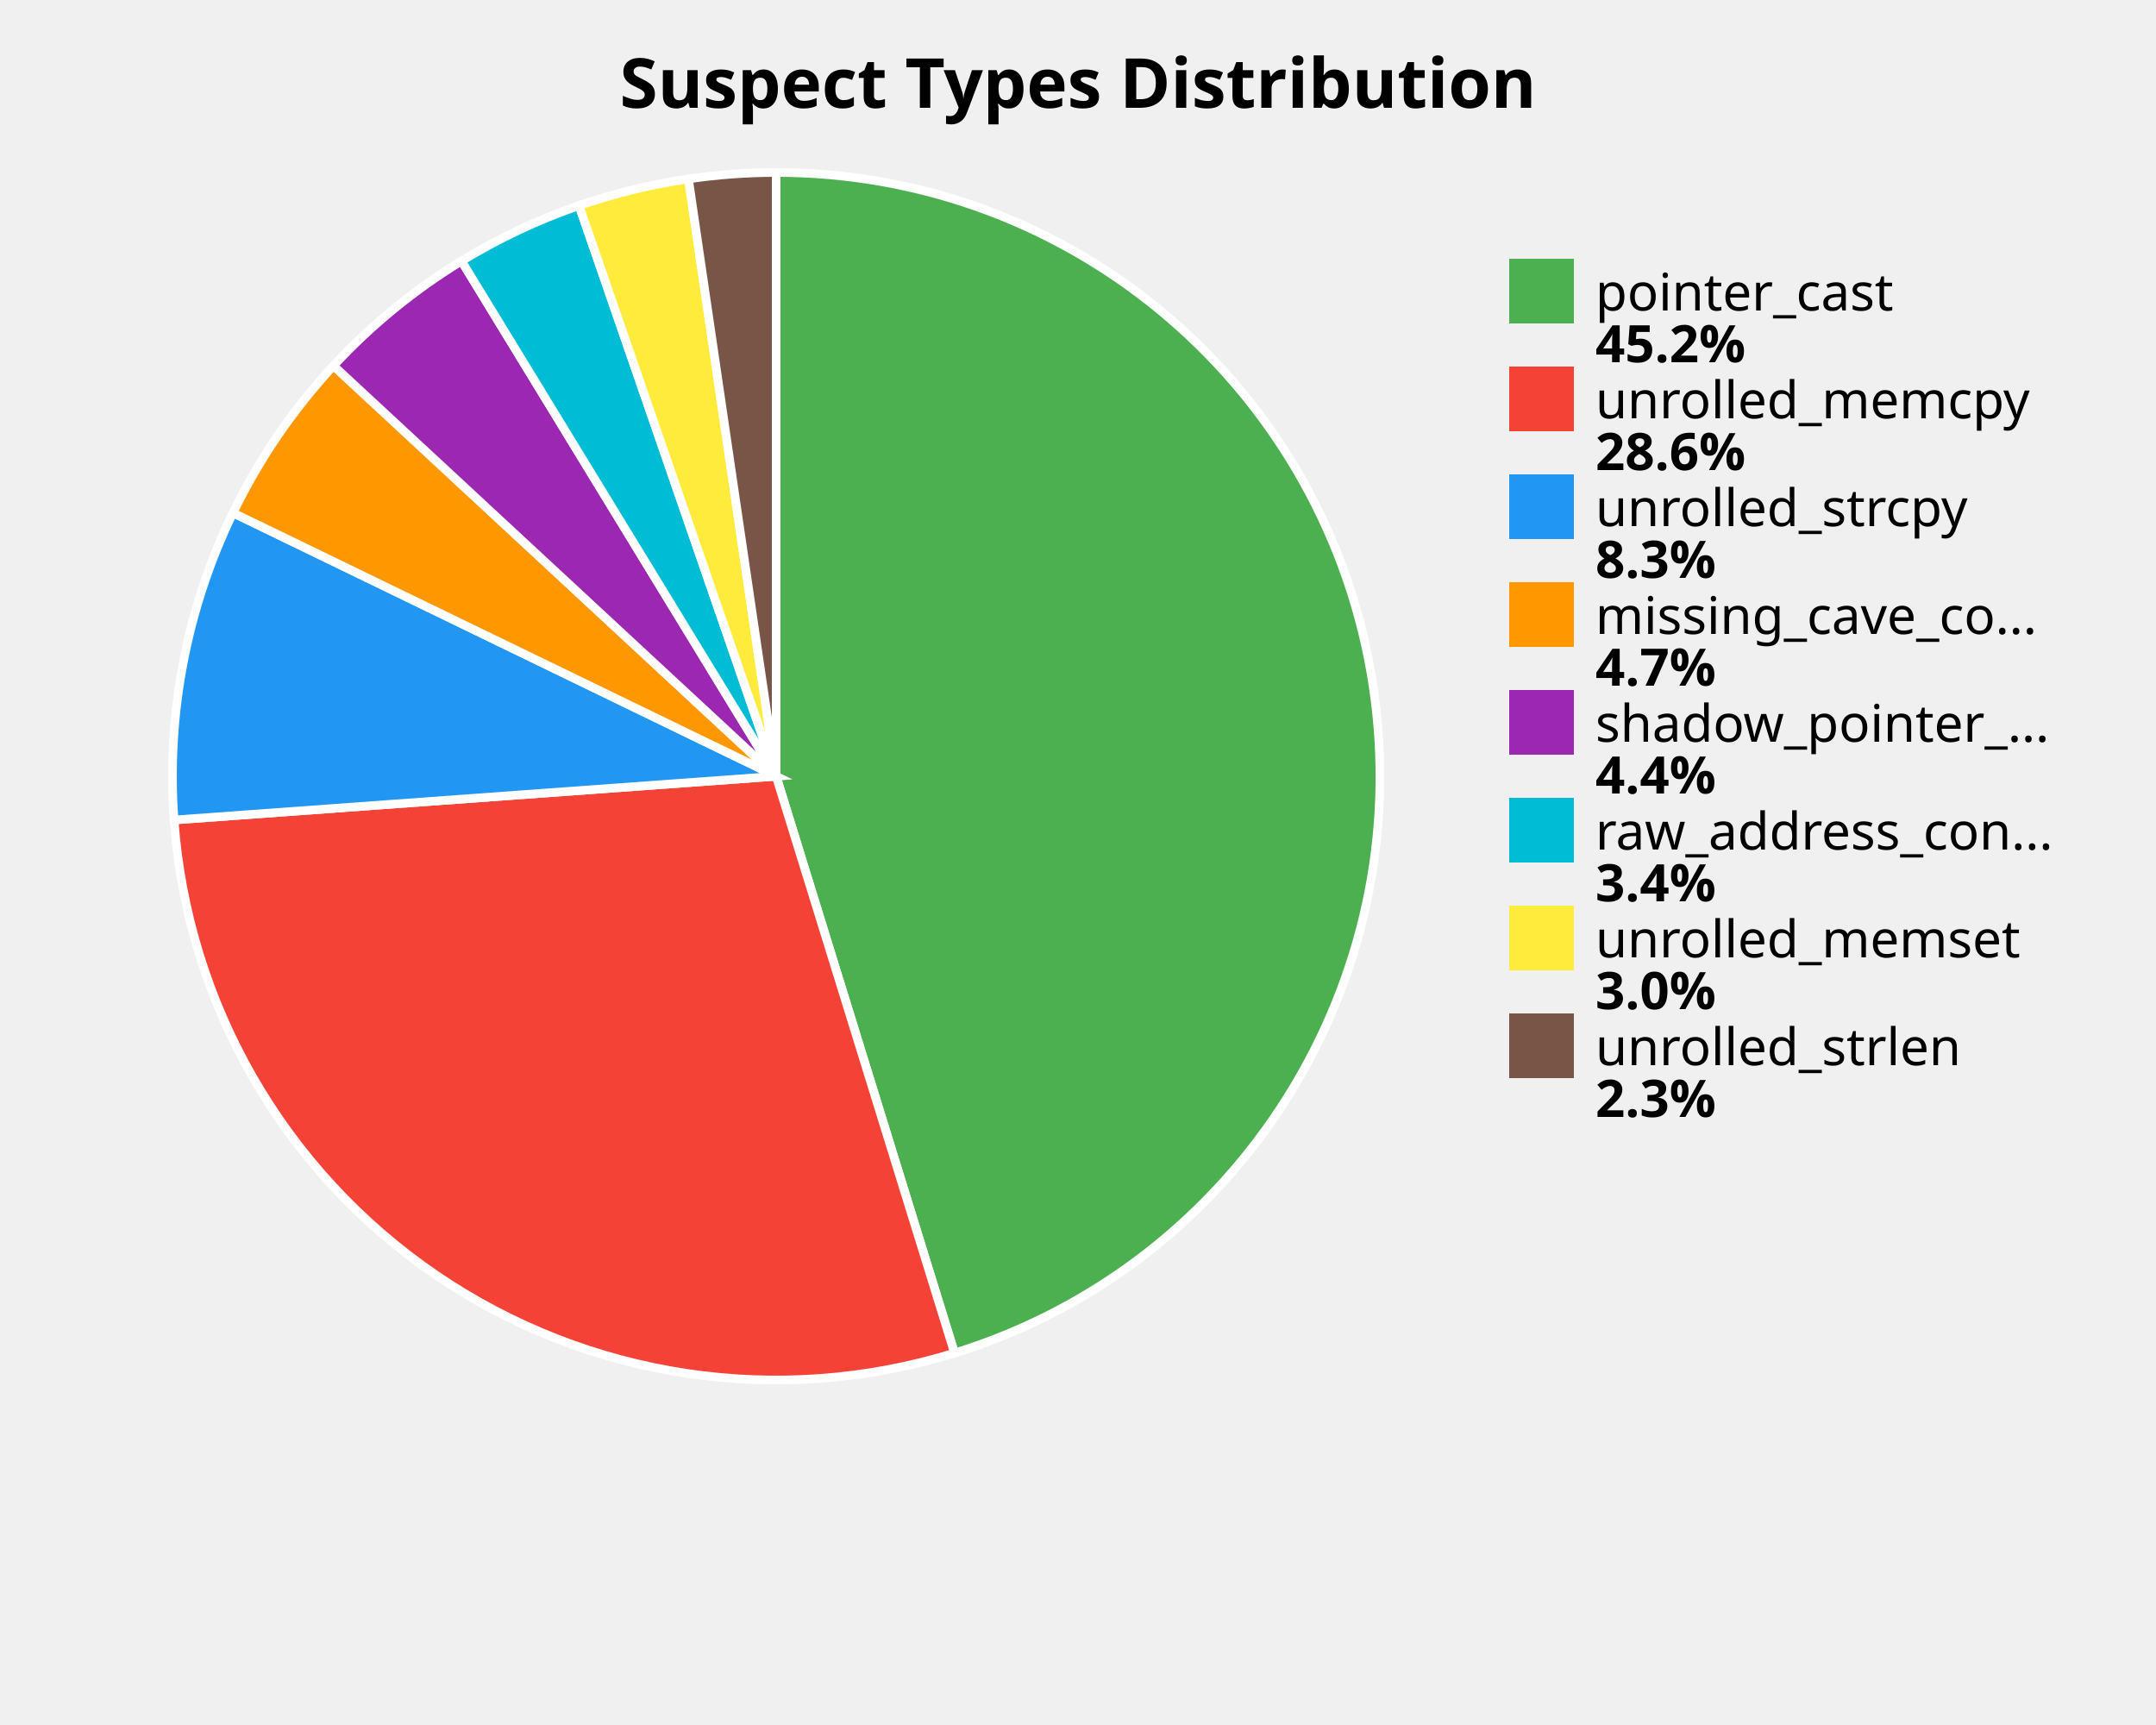
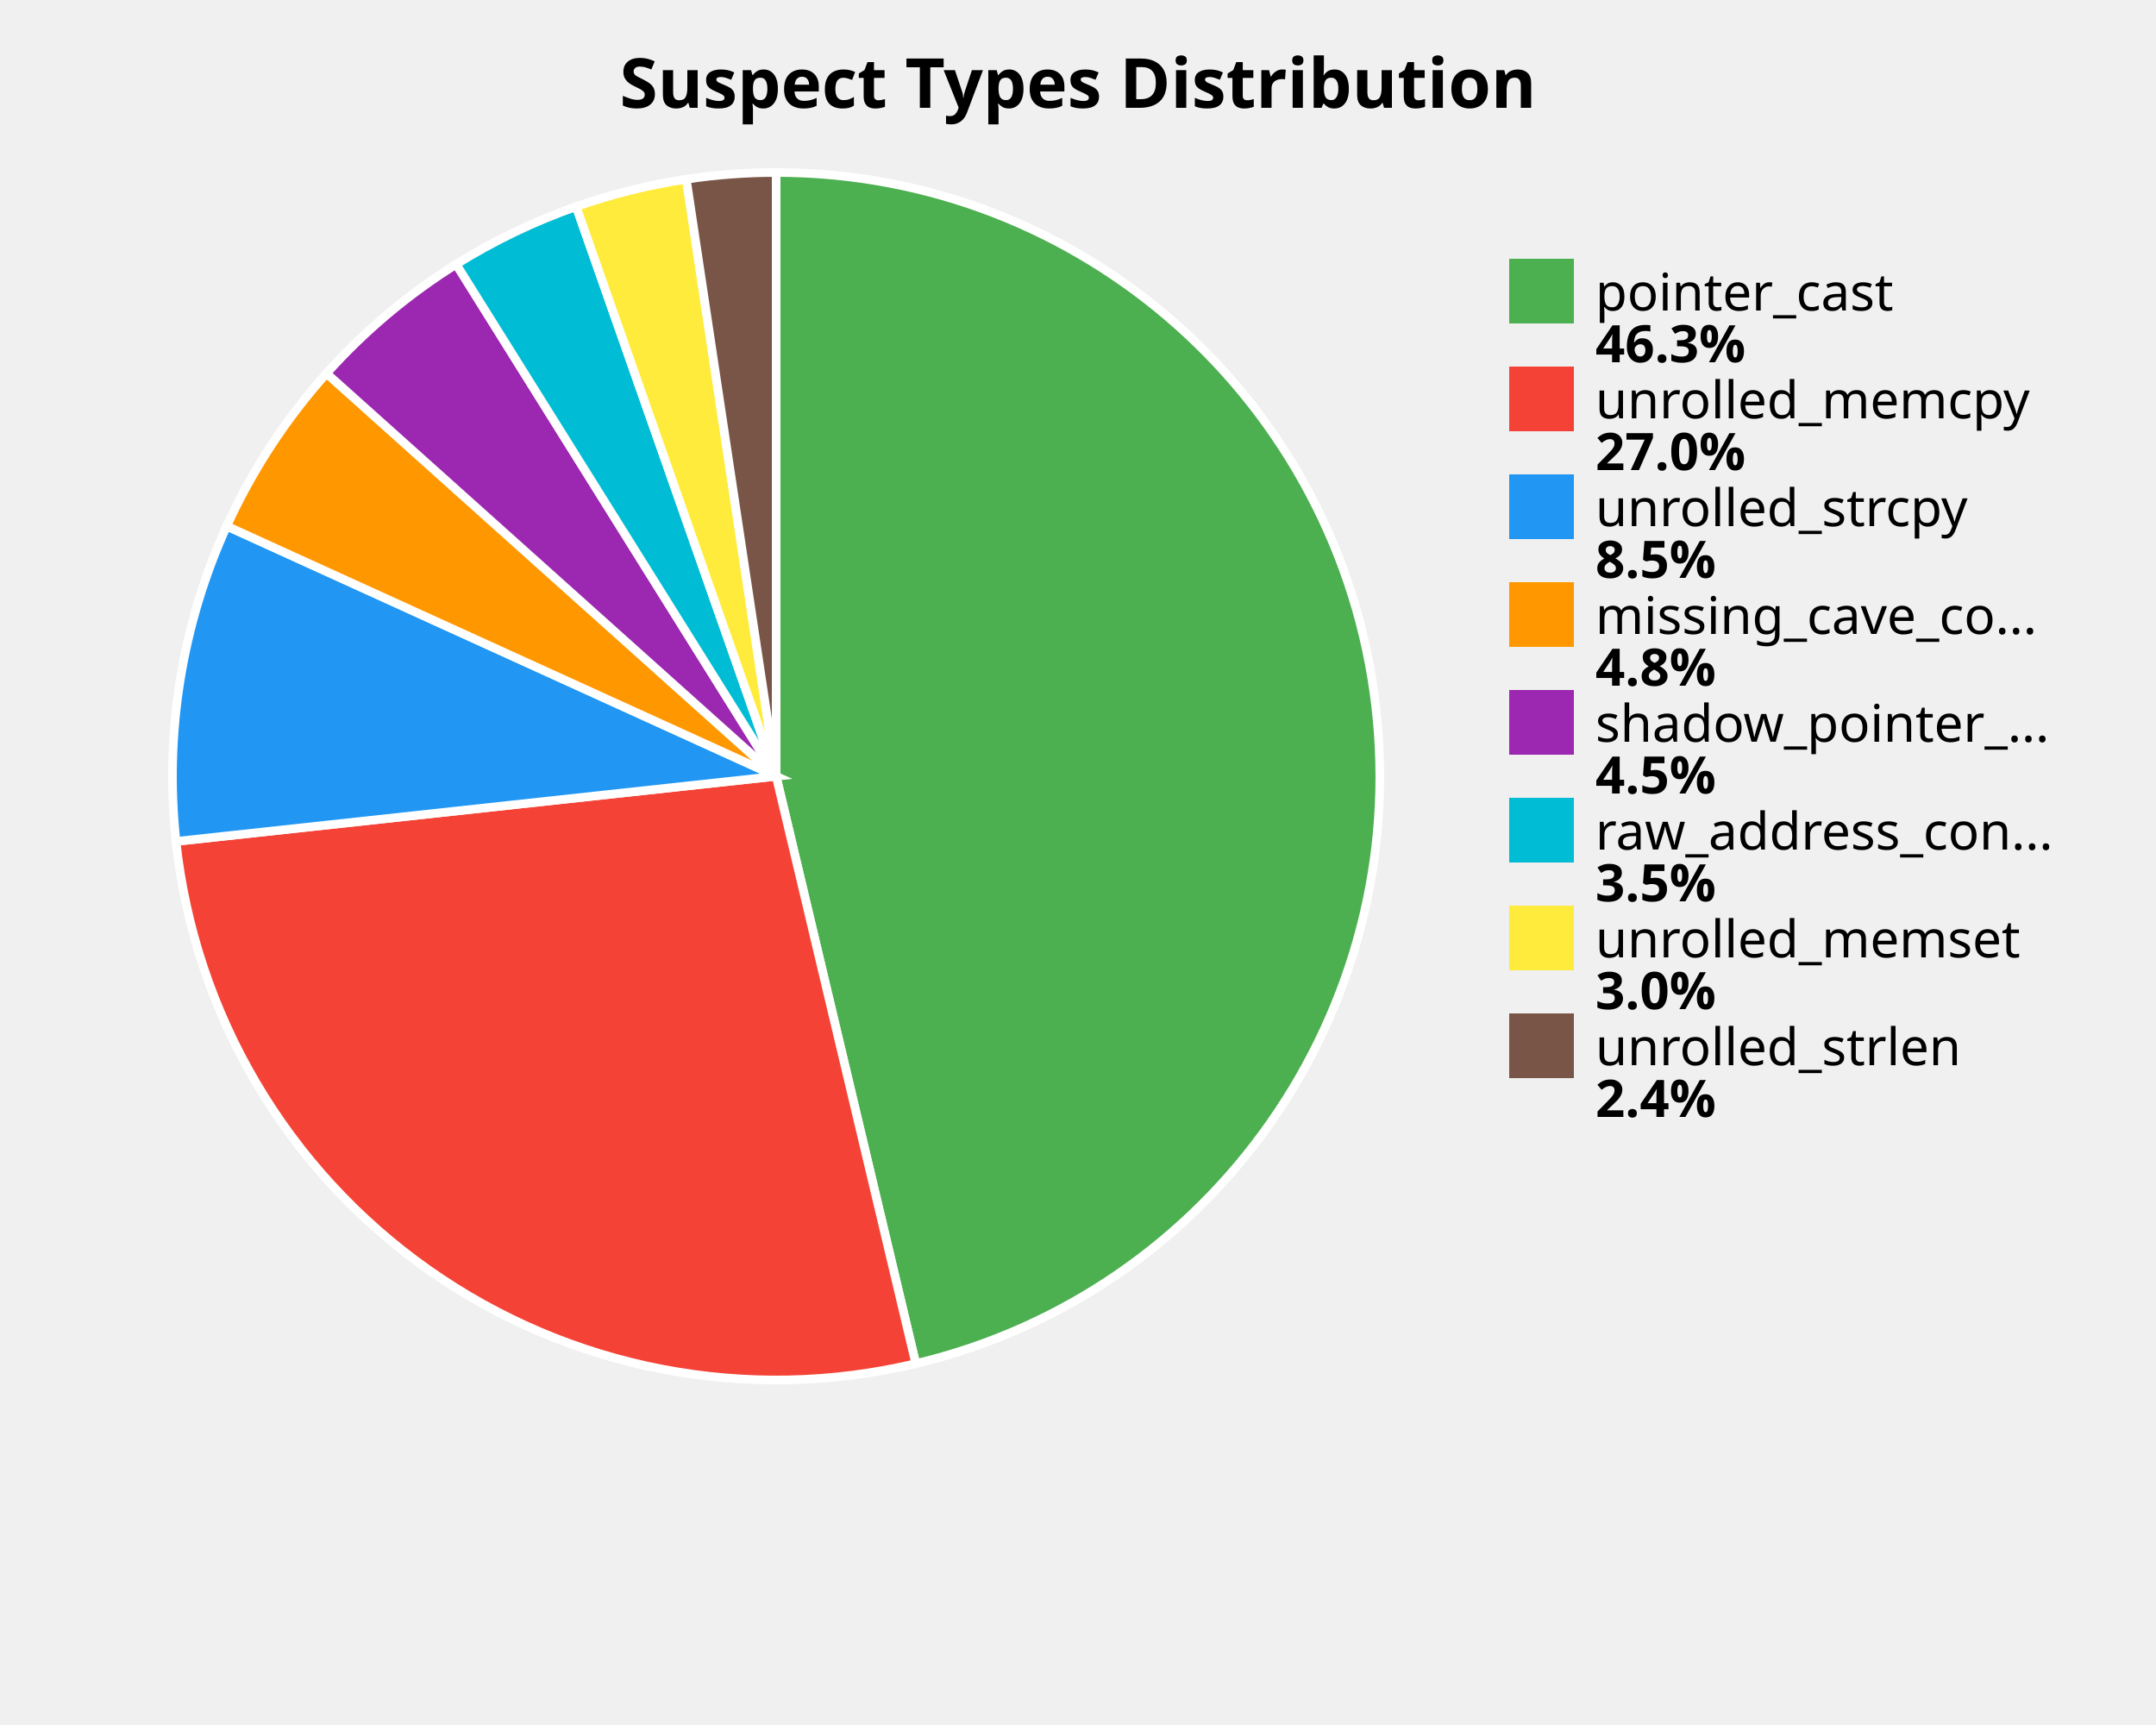
<svg xmlns="http://www.w3.org/2000/svg" width="500" height="400" viewBox="0 0 500 400">
  <style>
    .title { font: bold 16px sans-serif; }
    .label { font: 12px sans-serif; }
    .value { font: bold 12px sans-serif; }
  </style>
  <rect width="100%%" height="100%%" fill="white" />
  <text x="250" y="25" class="title" text-anchor="middle">Suspect Types Distribution</text>
-   <path d="M 180,180 L 180.00,40.00 A 140,140 0 0,1 221.37,313.75 Z" fill="#4CAF50" stroke="white" stroke-width="2" />
-   <path d="M 180,180 L 221.37,313.75 A 140,140 0 0,1 40.37,190.14 Z" fill="#F44336" stroke="white" stroke-width="2" />
-   <path d="M 180,180 L 40.37,190.14 A 140,140 0 0,1 54.03,118.92 Z" fill="#2196F3" stroke="white" stroke-width="2" />
-   <path d="M 180,180 L 54.03,118.92 A 140,140 0 0,1 77.34,84.81 Z" fill="#FF9800" stroke="white" stroke-width="2" />
-   <path d="M 180,180 L 77.34,84.81 A 140,140 0 0,1 107.03,60.52 Z" fill="#9C27B0" stroke="white" stroke-width="2" />
-   <path d="M 180,180 L 107.03,60.52 A 140,140 0 0,1 134.29,47.67 Z" fill="#00BCD4" stroke="white" stroke-width="2" />
-   <path d="M 180,180 L 134.29,47.67 A 140,140 0 0,1 159.66,41.49 Z" fill="#FFEB3B" stroke="white" stroke-width="2" />
-   <path d="M 180,180 L 159.66,41.49 A 140,140 0 0,1 180.00,40.00 Z" fill="#795548" stroke="white" stroke-width="2" />
+   <path d="M 180,180 L 180.00,40.00 A 140,140 0 0,1 212.38,316.20 Z" fill="#4CAF50" stroke="white" stroke-width="2" />
+   <path d="M 180,180 L 212.38,316.20 A 140,140 0 0,1 40.82,195.11 Z" fill="#F44336" stroke="white" stroke-width="2" />
+   <path d="M 180,180 L 40.82,195.11 A 140,140 0 0,1 52.58,122.00 Z" fill="#2196F3" stroke="white" stroke-width="2" />
+   <path d="M 180,180 L 52.58,122.00 A 140,140 0 0,1 75.73,86.58 Z" fill="#FF9800" stroke="white" stroke-width="2" />
+   <path d="M 180,180 L 75.73,86.58 A 140,140 0 0,1 105.80,61.28 Z" fill="#9C27B0" stroke="white" stroke-width="2" />
+   <path d="M 180,180 L 105.80,61.28 A 140,140 0 0,1 133.62,47.91 Z" fill="#00BCD4" stroke="white" stroke-width="2" />
+   <path d="M 180,180 L 133.62,47.91 A 140,140 0 0,1 159.16,41.56 Z" fill="#FFEB3B" stroke="white" stroke-width="2" />
+   <path d="M 180,180 L 159.16,41.56 A 140,140 0 0,1 180.00,40.00 Z" fill="#795548" stroke="white" stroke-width="2" />
  <rect x="350" y="60" width="15" height="15" fill="#4CAF50" />
  <text x="370" y="72" class="label">pointer_cast</text>
-   <text x="370" y="84" class="value">45.2%</text>
+   <text x="370" y="84" class="value">46.3%</text>
  <rect x="350" y="85" width="15" height="15" fill="#F44336" />
  <text x="370" y="97" class="label">unrolled_memcpy</text>
-   <text x="370" y="109" class="value">28.6%</text>
+   <text x="370" y="109" class="value">27.0%</text>
  <rect x="350" y="110" width="15" height="15" fill="#2196F3" />
  <text x="370" y="122" class="label">unrolled_strcpy</text>
-   <text x="370" y="134" class="value">8.3%</text>
+   <text x="370" y="134" class="value">8.5%</text>
  <rect x="350" y="135" width="15" height="15" fill="#FF9800" />
  <text x="370" y="147" class="label">missing_cave_co...</text>
-   <text x="370" y="159" class="value">4.7%</text>
+   <text x="370" y="159" class="value">4.8%</text>
  <rect x="350" y="160" width="15" height="15" fill="#9C27B0" />
  <text x="370" y="172" class="label">shadow_pointer_...</text>
-   <text x="370" y="184" class="value">4.4%</text>
+   <text x="370" y="184" class="value">4.5%</text>
  <rect x="350" y="185" width="15" height="15" fill="#00BCD4" />
  <text x="370" y="197" class="label">raw_address_con...</text>
-   <text x="370" y="209" class="value">3.4%</text>
+   <text x="370" y="209" class="value">3.5%</text>
  <rect x="350" y="210" width="15" height="15" fill="#FFEB3B" />
  <text x="370" y="222" class="label">unrolled_memset</text>
  <text x="370" y="234" class="value">3.0%</text>
  <rect x="350" y="235" width="15" height="15" fill="#795548" />
  <text x="370" y="247" class="label">unrolled_strlen</text>
-   <text x="370" y="259" class="value">2.3%</text>
+   <text x="370" y="259" class="value">2.4%</text>
</svg>
